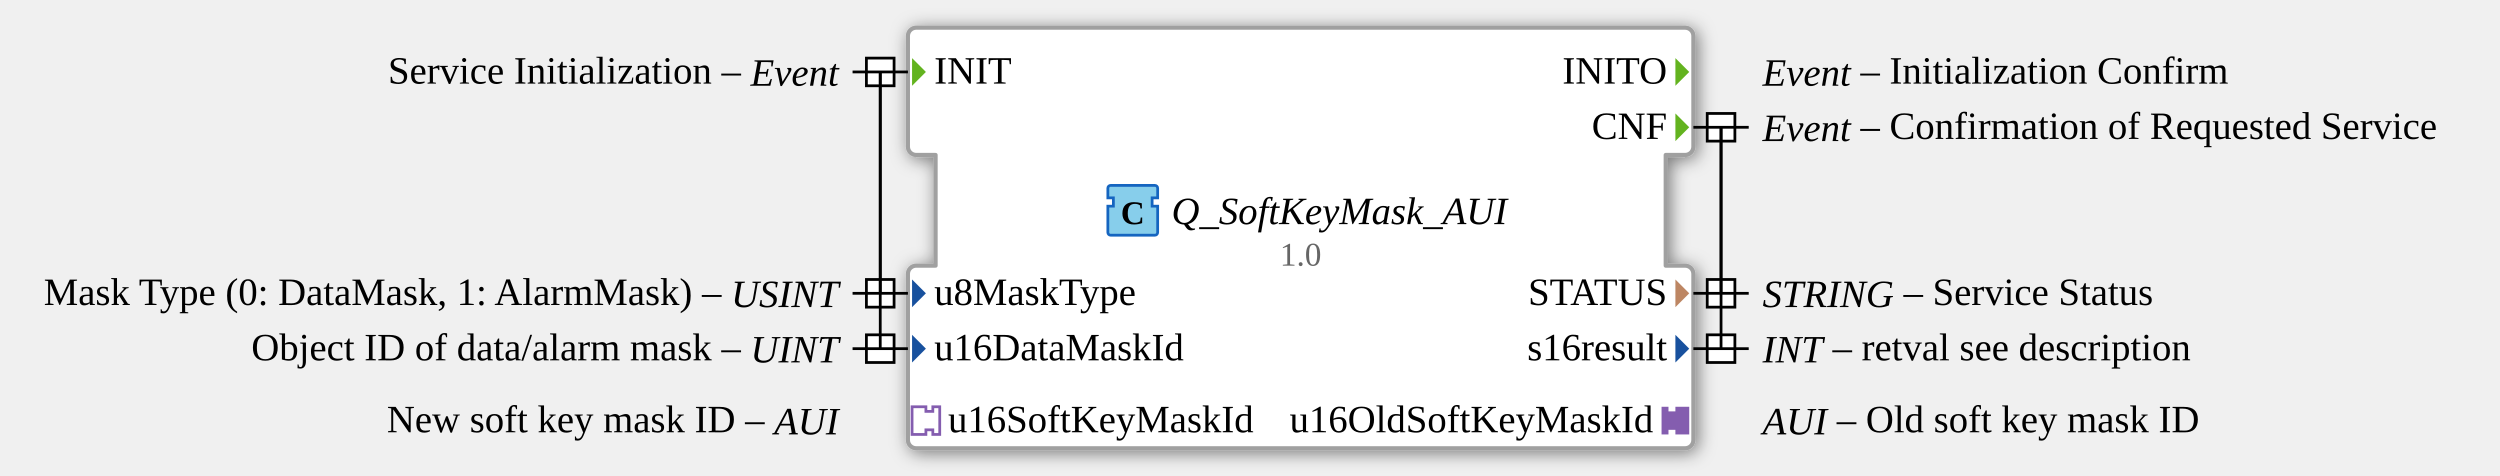
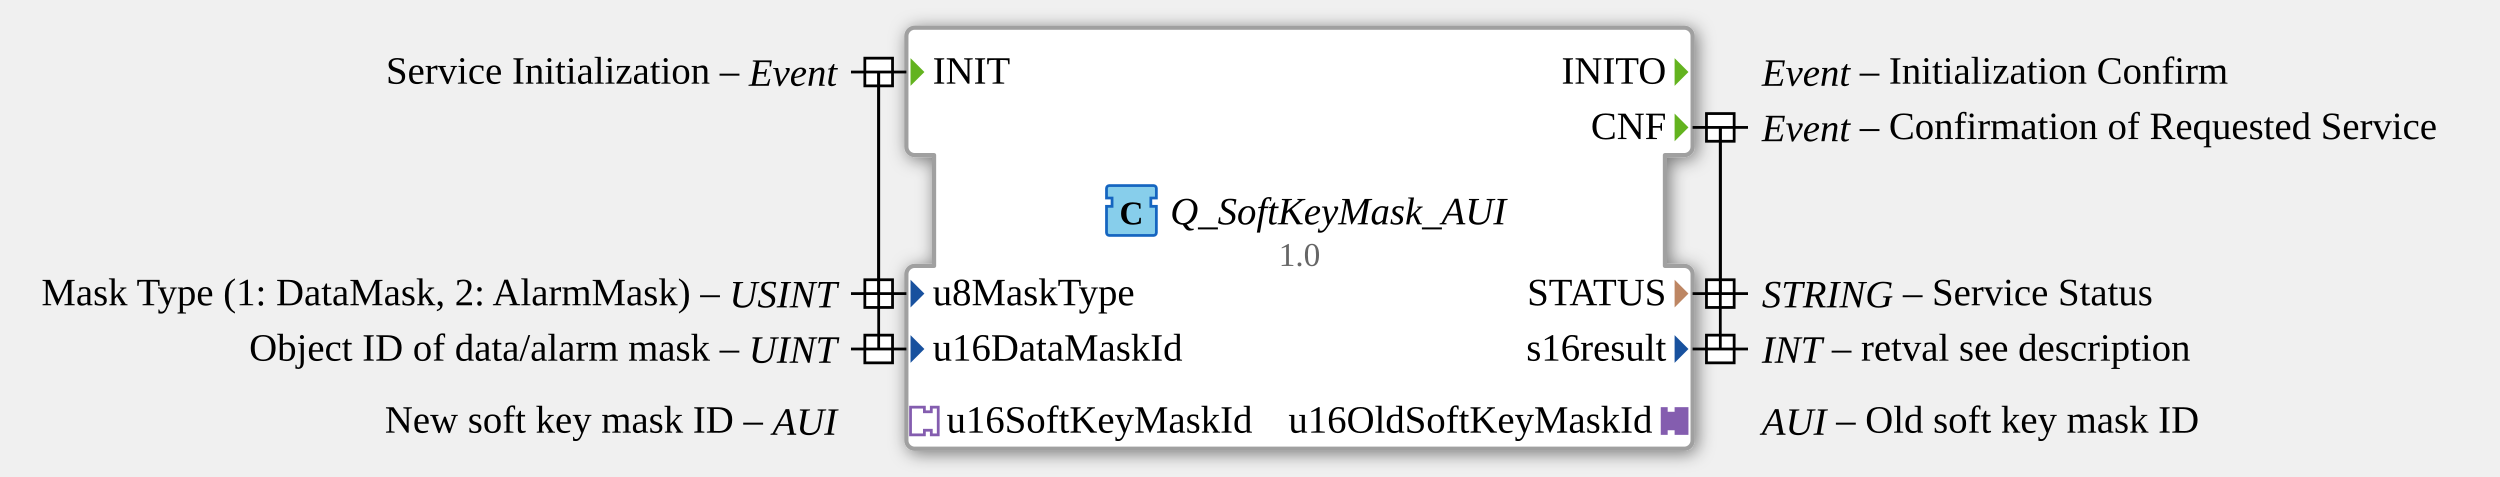
- <svg xmlns="http://www.w3.org/2000/svg" viewBox="0 0 903.458 172.0" width="903.458" height="172.0">
+ <svg xmlns="http://www.w3.org/2000/svg" viewBox="0 0 902.59 172.0" width="902.59" height="172.0">
  <style>
    @font-face {
      font-family: "TGL";
      src: local("TGL 0-17_std"), local("TGL 0-17"), local("TGL 0-17 alt");
      font-style: normal;
      font-weight: normal;
    }
    @font-face {
      font-family: "TGL";
      src: local("TGL 0-16_std"), local("TGL 0-16");
      font-style: italic;
      font-weight: normal;
    }
  </style>
  <defs>
    <filter id="dropShadow" x="-20%" y="-20%" width="140%" height="140%">
      <feGaussianBlur in="SourceAlpha" stdDeviation="3" result="blur" />
      <feOffset in="blur" dx="1" dy="1" result="offsetBlur" />
      <feFlood flood-color="#000000" flood-opacity="0.5" result="shadowColor" />
      <feComposite in="shadowColor" in2="offsetBlur" operator="in" result="shadow" />
      <feMerge>
        <feMergeNode in="shadow" />
        <feMergeNode in="SourceGraphic" />
      </feMerge>
    </filter>
  </defs>
-   <g transform="translate(328.1045, 10)">
+   <g transform="translate(327.2363, 10)">
    <path d="M 3 0             L 280.855 0             A 3 3 0 0 1 283.855 3             L 283.855 43.0             A 3 3 0 0 1 280.855 46.0             L 273.855 46.0             L 273.855 86.0             L 280.855 86.0             A 3 3 0 0 1 283.855 89.0             L 283.855 149.0             A 3 3 0 0 1 280.855 152.0             L 3 152.0             A 3 3 0 0 1 0 149.0             L 0 89.0             A 3 3 0 0 1 3 86.0             L 10 86.0             L 10 46.0             L 3 46.0             A 3 3 0 0 1 0 43.0             L 0 3             A 3 3 0 0 1 3 0             Z" fill="#FFFFFF" stroke="#A0A0A0" stroke-width="1.5" stroke-linejoin="round" filter="url(#dropShadow)" />
    <polygon points="1.5,11.0 6.5,16.0 1.5,21.0" fill="#63B31F" />
    <text x="9.5" y="17.0" font-family="TGL, 'Times New Roman', Times, serif" font-size="14" fill="#000000" dominant-baseline="middle">INIT</text>
    <polygon points="277.355,11.0 282.355,16.0 277.355,21.0" fill="#63B31F" />
    <text x="274.355" y="17.0" font-family="TGL, 'Times New Roman', Times, serif" font-size="14" fill="#000000" text-anchor="end" dominant-baseline="middle">INITO</text>
    <polygon points="277.355,31.0 282.355,36.0 277.355,41.0" fill="#63B31F" />
    <text x="274.355" y="37.0" font-family="TGL, 'Times New Roman', Times, serif" font-size="14" fill="#000000" text-anchor="end" dominant-baseline="middle">CNF</text>
    <path d="M 73.254 57.0             L 89.254 57.0             A 1 1 0 0 1 90.254 58.0             L 90.254 61.5             L 88.254 61.5             L 88.254 64.5             L 90.254 64.5             L 90.254 74.0             A 1 1 0 0 1 89.254 75.0             L 73.254 75.0             A 1 1 0 0 1 72.254 74.0             L 72.254 64.5             L 74.254 64.5             L 74.254 61.5             L 72.254 61.5             L 72.254 58.0             A 1 1 0 0 1 73.254 57.0             Z" fill="#87CEEB" stroke="#1565C0" stroke-width="1" />
    <text x="81.254" y="71.0" font-family="TGL, 'Times New Roman', Times, serif" font-size="12" font-weight="bold" fill="#000000" text-anchor="middle">C</text>
    <text x="95.254" y="71.0" font-family="TGL, 'Times New Roman', Times, serif" font-size="14" fill="#000000" font-style="italic">Q_SoftKeyMask_AUI</text>
    <text x="141.928" y="86.0" font-family="TGL, 'Times New Roman', Times, serif" font-size="12" fill="#666666" text-anchor="middle">1.0</text>
    <polygon points="1.5,91.0 6.5,96.0 1.5,101.0" fill="#18519E" />
    <text x="9.5" y="97.0" font-family="TGL, 'Times New Roman', Times, serif" font-size="14" fill="#000000" dominant-baseline="middle">u8MaskType</text>
    <polygon points="1.5,111.0 6.5,116.0 1.5,121.0" fill="#18519E" />
    <text x="9.5" y="117.0" font-family="TGL, 'Times New Roman', Times, serif" font-size="14" fill="#000000" dominant-baseline="middle">u16DataMaskId</text>
    <polygon points="277.355,91.0 282.355,96.0 277.355,101.0" fill="#BD8663" />
    <text x="274.355" y="97.0" font-family="TGL, 'Times New Roman', Times, serif" font-size="14" fill="#000000" text-anchor="end" dominant-baseline="middle">STATUS</text>
    <polygon points="277.355,111.0 282.355,116.0 277.355,121.0" fill="#18519E" />
    <text x="274.355" y="117.0" font-family="TGL, 'Times New Roman', Times, serif" font-size="14" fill="#000000" text-anchor="end" dominant-baseline="middle">s16result</text>
    <path d="M 1.5 137.0             L 6.5 137.0             L 6.5 138.667             L 9.0 138.667             L 9.0 137.0             L 11.5 137.0             L 11.5 147.0             L 9.0 147.0             L 9.0 145.333             L 6.5 145.333             L 6.5 147.0             L 1.5 147.0             Z" fill="none" stroke="#845DAF" stroke-width="1" />
    <text x="14.5" y="143.0" font-family="TGL, 'Times New Roman', Times, serif" font-size="14" fill="#000000" dominant-baseline="middle">u16SoftKeyMaskId</text>
    <path d="M 272.355 137.0             L 274.855 137.0             L 274.855 138.667             L 277.355 138.667             L 277.355 137.0             L 282.355 137.0             L 282.355 147.0             L 277.355 147.0             L 277.355 145.333             L 274.855 145.333             L 274.855 147.0             L 272.355 147.0             Z" fill="#845DAF" />
    <text x="269.355" y="143.0" font-family="TGL, 'Times New Roman', Times, serif" font-size="14" fill="#000000" text-anchor="end" dominant-baseline="middle">u16OldSoftKeyMaskId</text>
    <rect x="-15" y="11.0" width="10" height="10" fill="#FFFFFF" stroke="#000000" stroke-width="1" />
    <rect x="-15" y="91.0" width="10" height="10" fill="#FFFFFF" stroke="#000000" stroke-width="1" />
    <line x1="-10.0" y1="16.0" x2="-10.0" y2="96.0" stroke="#000000" stroke-width="1" />
    <rect x="-15" y="111.0" width="10" height="10" fill="#FFFFFF" stroke="#000000" stroke-width="1" />
    <line x1="-10.0" y1="16.0" x2="-10.0" y2="116.0" stroke="#000000" stroke-width="1" />
    <rect x="288.855" y="31.0" width="10" height="10" fill="#FFFFFF" stroke="#000000" stroke-width="1" />
    <rect x="288.855" y="91.0" width="10" height="10" fill="#FFFFFF" stroke="#000000" stroke-width="1" />
    <line x1="293.855" y1="36.0" x2="293.855" y2="96.0" stroke="#000000" stroke-width="1" />
    <rect x="288.855" y="111.0" width="10" height="10" fill="#FFFFFF" stroke="#000000" stroke-width="1" />
    <line x1="293.855" y1="36.0" x2="293.855" y2="116.0" stroke="#000000" stroke-width="1" />
    <line x1="0" y1="16.0" x2="-20" y2="16.0" stroke="#000000" stroke-width="1" />
    <line x1="0" y1="96.0" x2="-20" y2="96.0" stroke="#000000" stroke-width="1" />
    <line x1="0" y1="116.0" x2="-20" y2="116.0" stroke="#000000" stroke-width="1" />
    <line x1="283.855" y1="36.0" x2="303.855" y2="36.0" stroke="#000000" stroke-width="1" />
    <line x1="283.855" y1="96.0" x2="303.855" y2="96.0" stroke="#000000" stroke-width="1" />
    <line x1="283.855" y1="116.0" x2="303.855" y2="116.0" stroke="#000000" stroke-width="1" />
    <text x="-25" y="17.0" font-family="TGL, 'Times New Roman', Times, serif" font-size="14" fill="#000000" text-anchor="end" dominant-baseline="middle">Service Initialization – <tspan font-family="TGL, 'Times New Roman', Times, serif" font-style="italic" dominant-baseline="middle">Event</tspan>
    </text>
    <text x="308.855" y="17.0" font-family="TGL, 'Times New Roman', Times, serif" font-size="14" fill="#000000" dominant-baseline="middle">
      <tspan font-family="TGL, 'Times New Roman', Times, serif" font-style="italic" dominant-baseline="middle">Event</tspan> – Initialization Confirm</text>
    <text x="308.855" y="37.0" font-family="TGL, 'Times New Roman', Times, serif" font-size="14" fill="#000000" dominant-baseline="middle">
      <tspan font-family="TGL, 'Times New Roman', Times, serif" font-style="italic" dominant-baseline="middle">Event</tspan> – Confirmation of Requested Service</text>
-     <text x="-25" y="97.0" font-family="TGL, 'Times New Roman', Times, serif" font-size="14" fill="#000000" text-anchor="end" dominant-baseline="middle">Mask Type (0: DataMask, 1: AlarmMask) – <tspan font-family="TGL, 'Times New Roman', Times, serif" font-style="italic" dominant-baseline="middle">USINT</tspan>
+     <text x="-25" y="97.0" font-family="TGL, 'Times New Roman', Times, serif" font-size="14" fill="#000000" text-anchor="end" dominant-baseline="middle">Mask Type (1: DataMask, 2: AlarmMask) – <tspan font-family="TGL, 'Times New Roman', Times, serif" font-style="italic" dominant-baseline="middle">USINT</tspan>
    </text>
    <text x="-25" y="117.0" font-family="TGL, 'Times New Roman', Times, serif" font-size="14" fill="#000000" text-anchor="end" dominant-baseline="middle">Object ID of data/alarm mask – <tspan font-family="TGL, 'Times New Roman', Times, serif" font-style="italic" dominant-baseline="middle">UINT</tspan>
    </text>
    <text x="308.855" y="97.0" font-family="TGL, 'Times New Roman', Times, serif" font-size="14" fill="#000000" dominant-baseline="middle">
      <tspan font-family="TGL, 'Times New Roman', Times, serif" font-style="italic" dominant-baseline="middle">STRING</tspan> – Service Status</text>
    <text x="308.855" y="117.0" font-family="TGL, 'Times New Roman', Times, serif" font-size="14" fill="#000000" dominant-baseline="middle">
      <tspan font-family="TGL, 'Times New Roman', Times, serif" font-style="italic" dominant-baseline="middle">INT</tspan> – retval see description</text>
    <text x="-25" y="143.0" font-family="TGL, 'Times New Roman', Times, serif" font-size="14" fill="#000000" text-anchor="end" dominant-baseline="middle">New soft key mask ID – <tspan font-family="TGL, 'Times New Roman', Times, serif" font-style="italic" dominant-baseline="middle">AUI</tspan>
    </text>
    <text x="308.855" y="143.0" font-family="TGL, 'Times New Roman', Times, serif" font-size="14" fill="#000000" dominant-baseline="middle">
      <tspan font-family="TGL, 'Times New Roman', Times, serif" font-style="italic" dominant-baseline="middle">AUI</tspan> – Old soft key mask ID</text>
  </g>
</svg>
